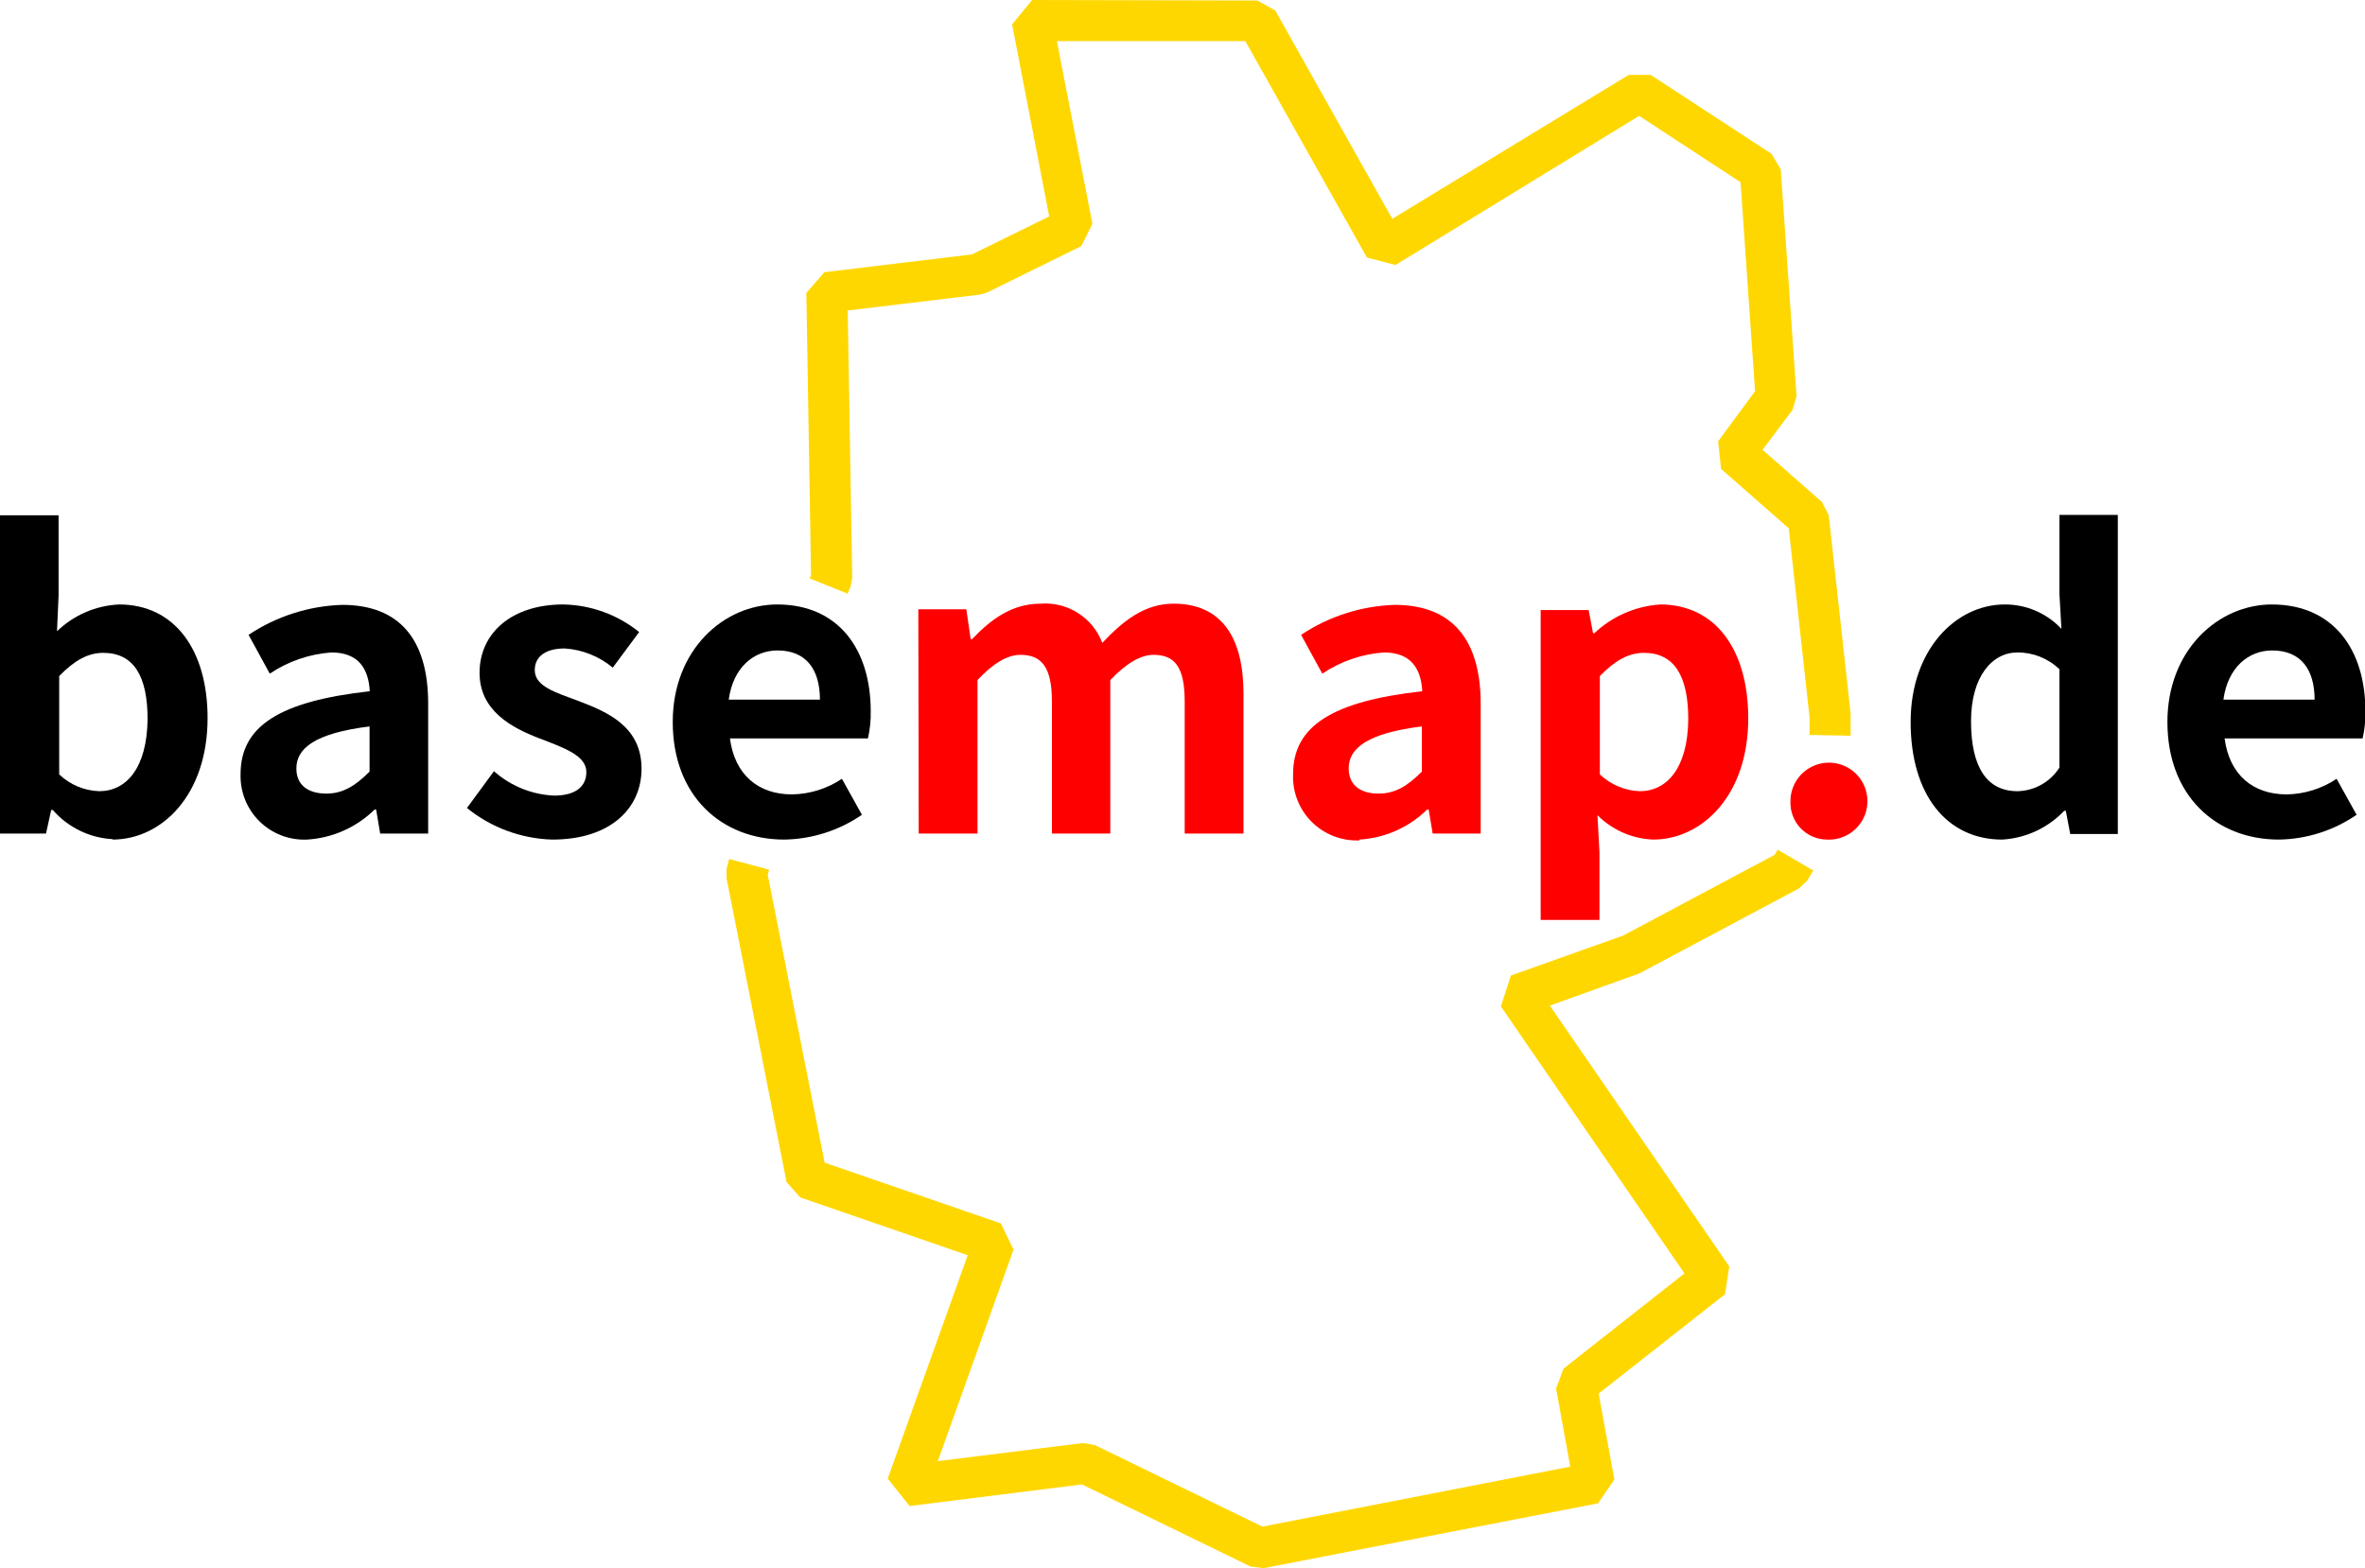
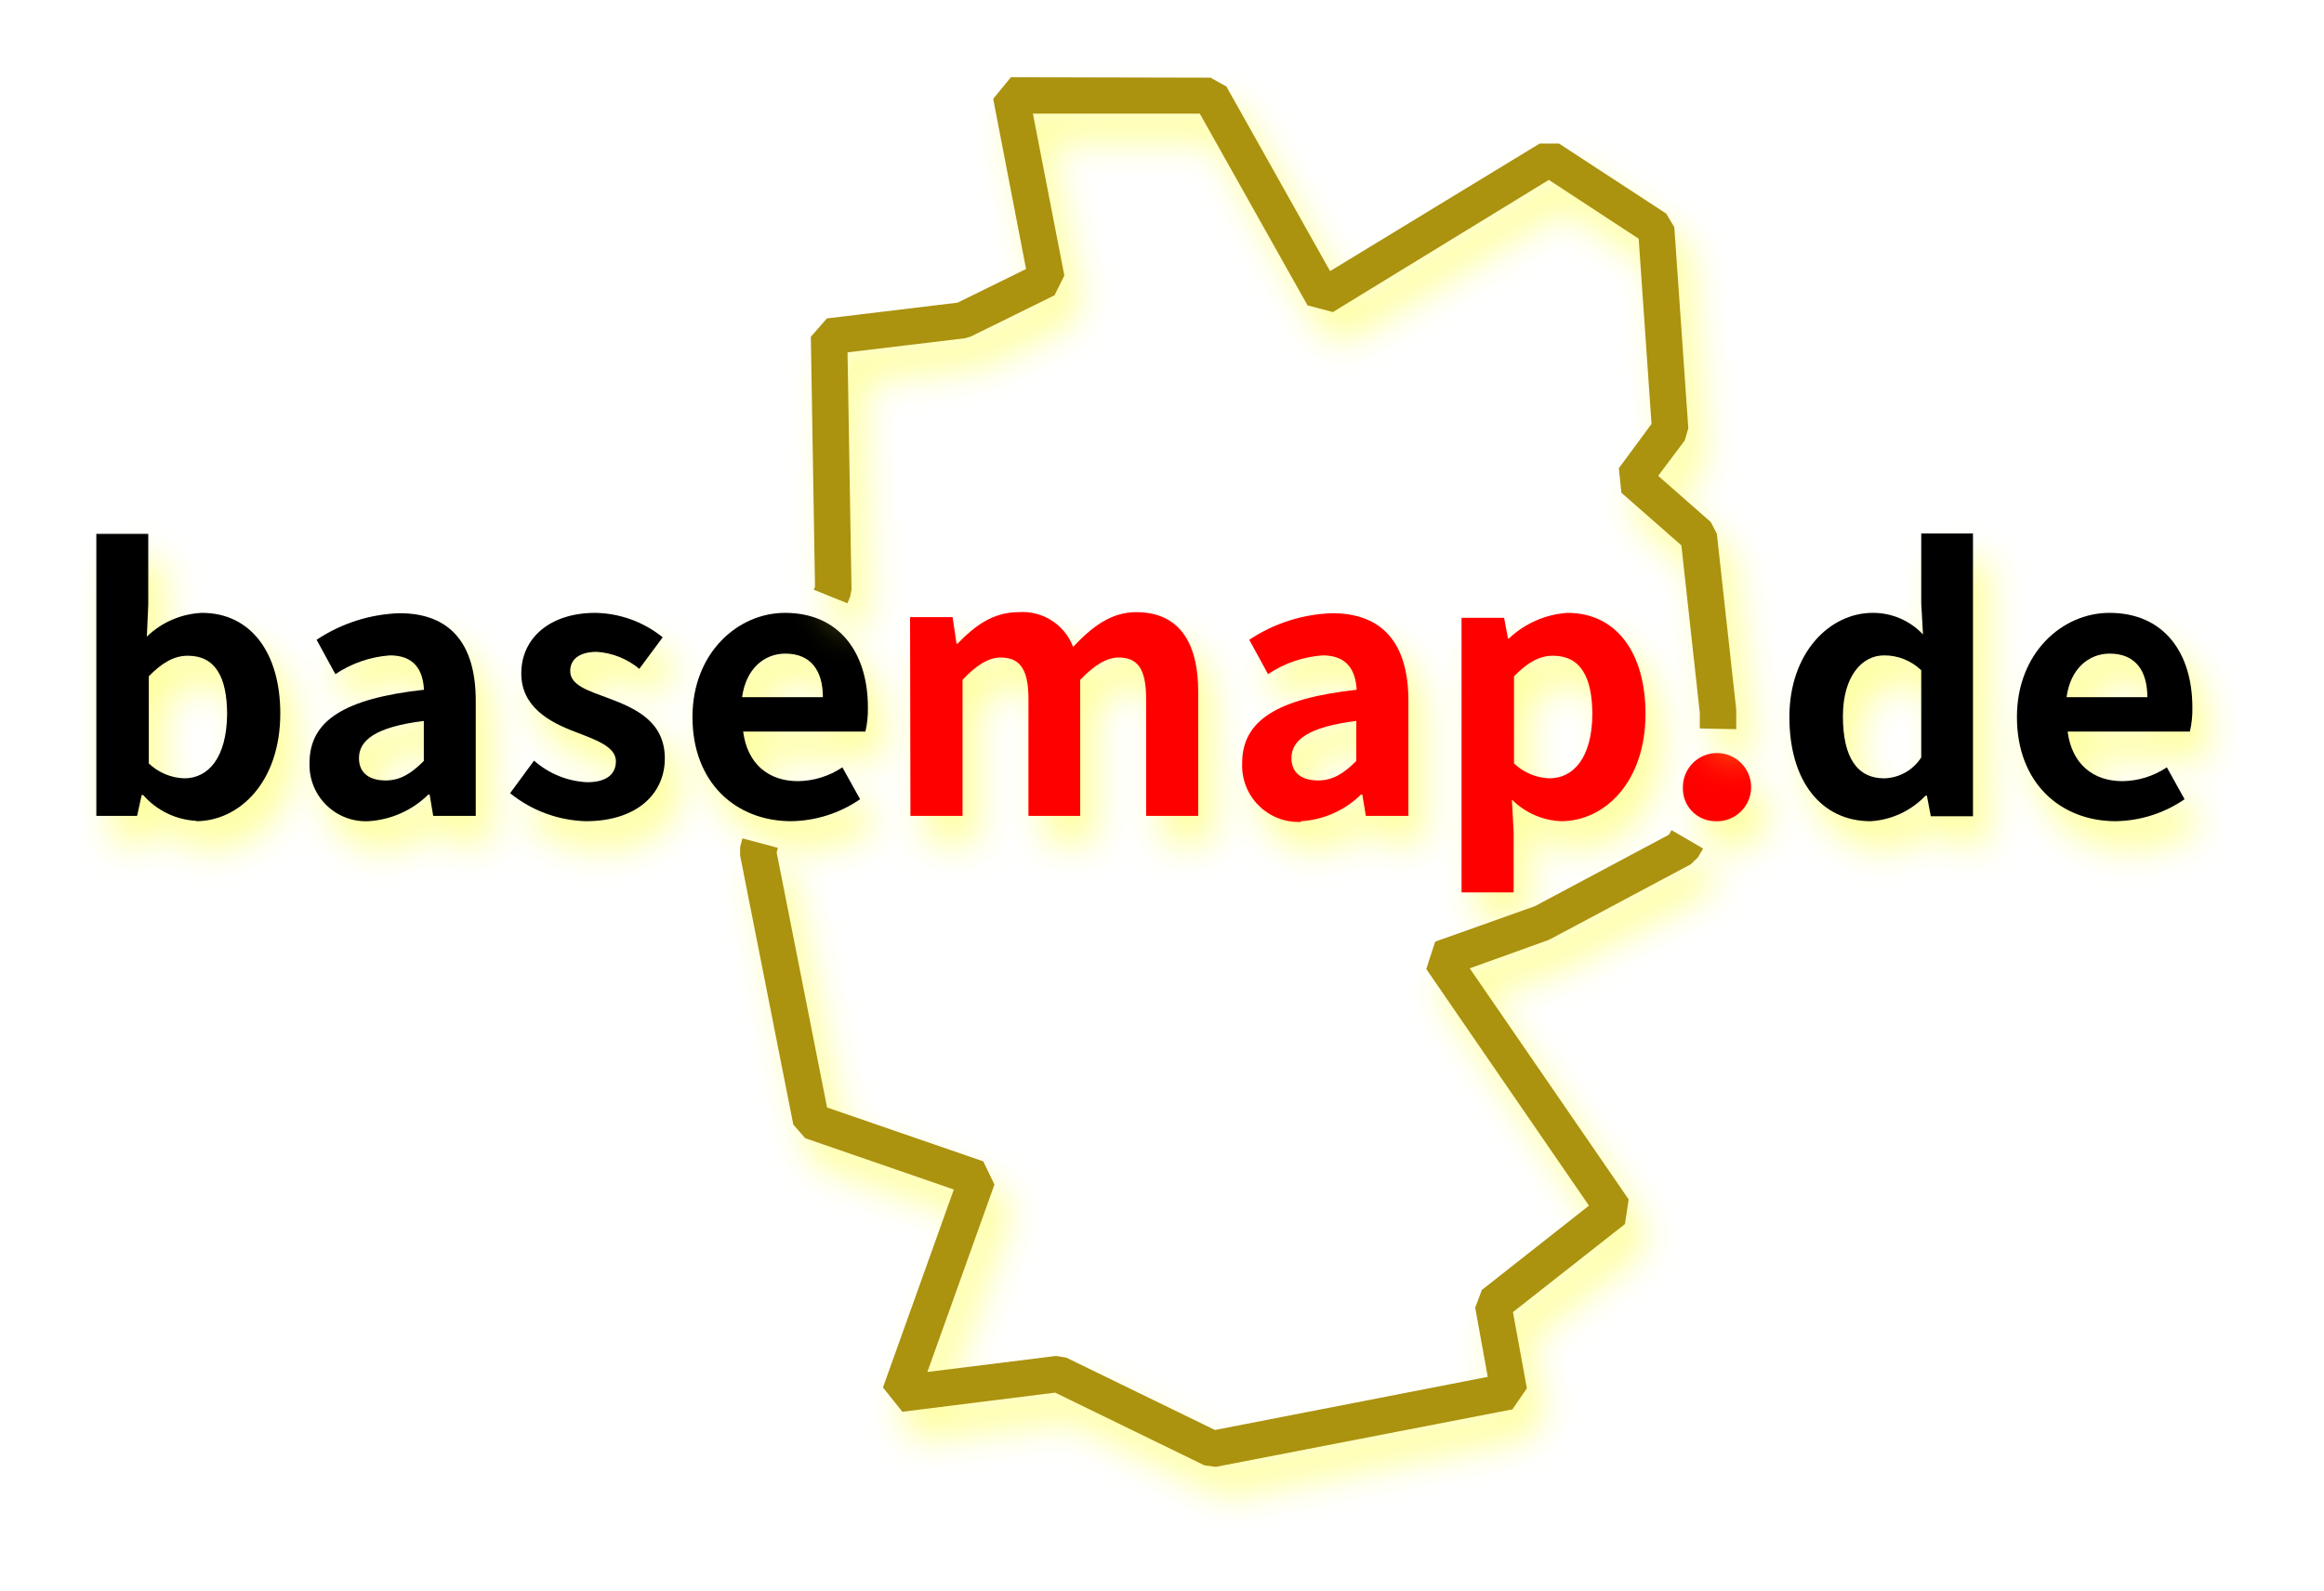
- <svg xmlns="http://www.w3.org/2000/svg" id="svg5446" viewBox="0 0 236.52 156.86">
-   <defs>
-     <style>.cls-1{fill:red;}.cls-2{fill:gold;}</style>
+ <svg xmlns="http://www.w3.org/2000/svg" width="10.414mm" height="7.131mm" viewBox="0 0 10.414 7.131" version="1.1" id="svg1">
+   <defs id="defs1">
+     <filter style="color-interpolation-filters:sRGB" id="filter5" x="-0.046" y="-0.118" width="1.109" height="1.313">
+       <feFlood result="flood" in="SourceGraphic" flood-opacity="0.494" flood-color="rgb(254,255,56)" id="feFlood4" />
+       <feGaussianBlur result="blur" in="SourceGraphic" stdDeviation="2" id="feGaussianBlur4" />
+       <feOffset result="offset" in="blur" dx="1.762" dy="3.096" id="feOffset4" />
+       <feComposite result="comp1" operator="in" in="flood" in2="offset" id="feComposite4" />
+       <feComposite result="comp2" operator="over" in="SourceGraphic" in2="comp1" id="feComposite5" />
+     </filter>
  </defs>
-   <g id="layer1">
-     <g id="g11857">
-       <g id="text1476-7">
-         <path id="path1053" d="M20.54,90.6c4.92,0,9.52-4.44,9.52-12.16,0-6.84-3.32-11.36-8.84-11.36A9.56,9.56,0,0,0,15,69.76l.16-3.6v-8H9.3V90h4.6l.52-2.36h.16a8.56,8.56,0,0,0,6,2.92Zm-1.32-4.84a6.1,6.1,0,0,1-4-1.68V74.24c1.52-1.56,2.88-2.32,4.4-2.32,3.08,0,4.44,2.36,4.44,6.64C24,83.44,21.94,85.76,19.22,85.76Z" transform="translate(-9.3 -6.61)" />
-         <path id="path1055" d="M40,90.6a10.53,10.53,0,0,0,6.76-3h.16l.4,2.4h4.8V77c0-6.48-2.92-9.88-8.6-9.88a17.89,17.89,0,0,0-9.36,3l2.12,3.88a12.66,12.66,0,0,1,6.16-2.12c2.76,0,3.72,1.68,3.84,3.88-9,1-12.92,3.48-12.92,8.28A6.36,6.36,0,0,0,40,90.6ZM41.94,86c-1.72,0-3-.76-3-2.52,0-2,1.84-3.52,7.32-4.2V83.8C44.86,85.2,43.62,86,41.94,86Z" transform="translate(-9.3 -6.61)" />
-         <path id="path1057" d="M64.54,90.6c5.84,0,8.92-3.16,8.92-7.08,0-4.16-3.28-5.64-6.24-6.76-2.36-.88-4.44-1.48-4.44-3.12,0-1.28,1-2.16,3-2.16a8.34,8.34,0,0,1,4.8,1.92l2.64-3.56a12.42,12.42,0,0,0-7.6-2.76c-5.12,0-8.36,2.84-8.36,6.84,0,3.76,3.16,5.48,6,6.56,2.36.92,4.68,1.68,4.68,3.36,0,1.4-1,2.36-3.24,2.36a9.72,9.72,0,0,1-6-2.44L56,87.44a14.21,14.21,0,0,0,8.52,3.16Z" transform="translate(-9.3 -6.61)" />
-         <path id="path1059" d="M87.7,90.6a14.1,14.1,0,0,0,7.8-2.48l-2-3.6a9.23,9.23,0,0,1-5,1.56c-3.32,0-5.72-1.92-6.2-5.6h13.8a11.05,11.05,0,0,0,.28-2.72c0-6.16-3.2-10.68-9.36-10.68-5.32,0-10.44,4.52-10.44,11.76,0,7.4,4.88,11.76,11.16,11.76Zm-5.52-14c.44-3.24,2.52-4.92,4.88-4.92,2.88,0,4.24,1.92,4.24,4.92Z" transform="translate(-9.3 -6.61)" />
-         <path id="path1061" class="cls-1" d="M101.18,90h5.88V74.64c1.56-1.68,3-2.52,4.28-2.52,2.12,0,3.16,1.2,3.16,4.68V90h5.84V74.64q2.4-2.52,4.32-2.52c2.12,0,3.12,1.2,3.12,4.68V90h5.88v-14c0-5.64-2.2-9-7-9-2.92,0-5.08,1.76-7.12,3.92a6.1,6.1,0,0,0-6.16-3.92c-2.92,0-5,1.6-6.88,3.56h-.12l-.44-3h-4.8Z" transform="translate(-9.3 -6.61)" />
-         <path id="path1063" class="cls-1" d="M145.26,90.6a10.53,10.53,0,0,0,6.76-3h.16l.4,2.4h4.8V77c0-6.48-2.92-9.88-8.6-9.88a17.89,17.89,0,0,0-9.36,3l2.12,3.88a12.66,12.66,0,0,1,6.16-2.12c2.76,0,3.72,1.68,3.84,3.88-9,1-12.92,3.48-12.92,8.28a6.36,6.36,0,0,0,6.64,6.64Zm1.92-4.6c-1.72,0-3-.76-3-2.52,0-2,1.84-3.52,7.32-4.2V83.8C150.1,85.2,148.86,86,147.18,86Z" transform="translate(-9.3 -6.61)" />
-         <path id="path1065" class="cls-1" d="M163.38,98.64h5.88v-6.8l-.2-3.68a8.33,8.33,0,0,0,5.56,2.44c4.92,0,9.52-4.44,9.52-12.12,0-6.88-3.28-11.4-8.8-11.4a10.63,10.63,0,0,0-6.6,2.88h-.12l-.44-2.32h-4.8Zm9.92-12.88a6.1,6.1,0,0,1-4-1.68V74.24c1.52-1.56,2.88-2.32,4.4-2.32,3.08,0,4.44,2.36,4.44,6.64C178.1,83.44,176,85.76,173.3,85.76Z" transform="translate(-9.3 -6.61)" />
-         <path id="path1067" class="cls-1" d="M192,90.6a3.85,3.85,0,1,0-3.64-3.84A3.68,3.68,0,0,0,192,90.6Z" transform="translate(-9.3 -6.61)" />
-         <path id="path1069" d="M209.54,90.6a9.29,9.29,0,0,0,6.2-2.88h.16l.44,2.32h4.76V58.12h-5.84V66l.2,3.52a7.71,7.71,0,0,0-5.68-2.44c-4.84,0-9.4,4.48-9.4,11.76S204,90.6,209.54,90.6Zm1.52-4.84c-3,0-4.64-2.32-4.64-7,0-4.48,2.12-6.88,4.64-6.88a6,6,0,0,1,4.2,1.68v9.84A5.1,5.1,0,0,1,211.06,85.76Z" transform="translate(-9.3 -6.61)" />
-         <path id="path1071" d="M237.18,90.6a14.1,14.1,0,0,0,7.8-2.48l-2-3.6a9.23,9.23,0,0,1-5,1.56c-3.32,0-5.72-1.92-6.2-5.6h13.8a11.05,11.05,0,0,0,.28-2.72c0-6.16-3.2-10.68-9.36-10.68-5.32,0-10.44,4.52-10.44,11.76,0,7.4,4.88,11.76,11.16,11.76Zm-5.52-14c.44-3.24,2.52-4.92,4.88-4.92,2.88,0,4.24,1.92,4.24,4.92Z" transform="translate(-9.3 -6.61)" />
-       </g>
-       <path id="path3540" class="cls-2" d="M112.52,6.61l-2,2.44,3.71,19.21-7.73,3.8L91.75,33.84l-1.81,2.07.47,28.22-.14.34L94.07,66l.3-.74.16-.81-.45-26.78,13.24-1.59.66-.19,9.46-4.66L118.55,29,115,10.72h18.84L146,32.37l2.86.75L173.23,18.2l10.14,6.64,1.45,20.91-3.69,5,.29,2.77,6.77,5.94,2.08,18.92,0,1.75,4.11.08,0-1.87V78l-2.19-19.85-.68-1.32-5.94-5.22,3-4,.4-1.37-1.58-22.7L186.47,22l-12.09-7.9-2.19,0L148.54,28.5,136.84,7.66l-1.79-1Z" transform="translate(-9.3 -6.61)" />
-       <path id="path3803" class="cls-2" d="M187.08,91.61l-.29.51-15.15,8.08-11.24,4-1,3.09L177.76,134l-12.09,9.52-.75,2,1.42,7.81-30.79,6-16.78-8.17-1.16-.19-14.52,1.81,7.57-21.16L109.4,129l-17.63-6.08L86.08,94.12l.14-.51-4-1.07-.26,1,0,.93,6,30.38,1.35,1.54,16.77,5.79-8,22.35,2.19,2.74,17.24-2.16,16.85,8.21,1.29.17L169.12,157l1.63-2.38-1.57-8.6,12.64-9.94.42-2.78L164.3,107.21l8.87-3.19.27-.13,15.8-8.42.81-.78.59-1Z" transform="translate(-9.3 -6.61)" />
+   <g id="layer1" transform="translate(0.1279653,-1.539417)">
+     <g id="text1476-7" transform="matrix(0.03970441,0,0,0.03970441,0.3037119,1.885586)" style="filter:url(#filter5)">
+       <path id="path1053" d="m 20.54,90.6 c 4.92,0 9.52,-4.44 9.52,-12.16 0,-6.84 -3.32,-11.36 -8.84,-11.36 A 9.56,9.56 0 0 0 15,69.76 l 0.16,-3.6 v -8 H 9.3 V 90 h 4.6 l 0.52,-2.36 h 0.16 a 8.56,8.56 0 0 0 6,2.92 z m -1.32,-4.84 a 6.1,6.1 0 0 1 -4,-1.68 v -9.84 c 1.52,-1.56 2.88,-2.32 4.4,-2.32 3.08,0 4.44,2.36 4.44,6.64 -0.06,4.88 -2.12,7.2 -4.84,7.2 z" transform="translate(-9.3,-6.61)" />
+       <path id="path1055" d="m 40,90.6 a 10.53,10.53 0 0 0 6.76,-3 h 0.16 l 0.4,2.4 h 4.8 V 77 c 0,-6.48 -2.92,-9.88 -8.6,-9.88 a 17.89,17.89 0 0 0 -9.36,3 L 36.28,74 a 12.66,12.66 0 0 1 6.16,-2.12 c 2.76,0 3.72,1.68 3.84,3.88 -9,1 -12.92,3.48 -12.92,8.28 A 6.36,6.36 0 0 0 40,90.6 Z M 41.94,86 c -1.72,0 -3,-0.76 -3,-2.52 0,-2 1.84,-3.52 7.32,-4.2 v 4.52 c -1.4,1.4 -2.64,2.2 -4.32,2.2 z" transform="translate(-9.3,-6.61)" />
+       <path id="path1057" d="m 64.54,90.6 c 5.84,0 8.92,-3.16 8.92,-7.08 0,-4.16 -3.28,-5.64 -6.24,-6.76 -2.36,-0.88 -4.44,-1.48 -4.44,-3.12 0,-1.28 1,-2.16 3,-2.16 a 8.34,8.34 0 0 1 4.8,1.92 l 2.64,-3.56 a 12.42,12.42 0 0 0 -7.6,-2.76 c -5.12,0 -8.36,2.84 -8.36,6.84 0,3.76 3.16,5.48 6,6.56 2.36,0.92 4.68,1.68 4.68,3.36 0,1.4 -1,2.36 -3.24,2.36 a 9.72,9.72 0 0 1 -6,-2.44 L 56,87.44 a 14.21,14.21 0 0 0 8.52,3.16 z" transform="translate(-9.3,-6.61)" />
+       <path id="path1059" d="m 87.7,90.6 a 14.1,14.1 0 0 0 7.8,-2.48 l -2,-3.6 a 9.23,9.23 0 0 1 -5,1.56 c -3.32,0 -5.72,-1.92 -6.2,-5.6 h 13.8 a 11.05,11.05 0 0 0 0.28,-2.72 c 0,-6.16 -3.2,-10.68 -9.36,-10.68 -5.32,0 -10.44,4.52 -10.44,11.76 0,7.4 4.88,11.76 11.16,11.76 z m -5.52,-14 c 0.44,-3.24 2.52,-4.92 4.88,-4.92 2.88,0 4.24,1.92 4.24,4.92 z" transform="translate(-9.3,-6.61)" />
+       <path id="path1061" class="cls-1" d="m 101.18,90 h 5.88 V 74.64 c 1.56,-1.68 3,-2.52 4.28,-2.52 2.12,0 3.16,1.2 3.16,4.68 V 90 h 5.84 V 74.64 q 2.4,-2.52 4.32,-2.52 c 2.12,0 3.12,1.2 3.12,4.68 V 90 h 5.88 V 76 c 0,-5.64 -2.2,-9 -7,-9 -2.92,0 -5.08,1.76 -7.12,3.92 A 6.1,6.1 0 0 0 113.38,67 c -2.92,0 -5,1.6 -6.88,3.56 h -0.12 l -0.44,-3 h -4.8 z" transform="translate(-9.3,-6.61)" style="fill:#ff0000" />
+       <path id="path1063" class="cls-1" d="m 145.26,90.6 a 10.53,10.53 0 0 0 6.76,-3 h 0.16 l 0.4,2.4 h 4.8 V 77 c 0,-6.48 -2.92,-9.88 -8.6,-9.88 a 17.89,17.89 0 0 0 -9.36,3 l 2.12,3.88 a 12.66,12.66 0 0 1 6.16,-2.12 c 2.76,0 3.72,1.68 3.84,3.88 -9,1 -12.92,3.48 -12.92,8.28 a 6.36,6.36 0 0 0 6.64,6.64 z m 1.92,-4.6 c -1.72,0 -3,-0.76 -3,-2.52 0,-2 1.84,-3.52 7.32,-4.2 v 4.52 c -1.4,1.4 -2.64,2.2 -4.32,2.2 z" transform="translate(-9.3,-6.61)" style="fill:#ff0000" />
+       <path id="path1065" class="cls-1" d="m 163.38,98.64 h 5.88 v -6.8 l -0.2,-3.68 a 8.33,8.33 0 0 0 5.56,2.44 c 4.92,0 9.52,-4.44 9.52,-12.12 0,-6.88 -3.28,-11.4 -8.8,-11.4 a 10.63,10.63 0 0 0 -6.6,2.88 h -0.12 l -0.44,-2.32 h -4.8 z m 9.92,-12.88 a 6.1,6.1 0 0 1 -4,-1.68 v -9.84 c 1.52,-1.56 2.88,-2.32 4.4,-2.32 3.08,0 4.44,2.36 4.44,6.64 -0.04,4.88 -2.14,7.2 -4.84,7.2 z" transform="translate(-9.3,-6.61)" style="fill:#ff0000" />
+       <path id="path1067" class="cls-1" d="M 192,90.6 A 3.85,3.85 0 1 0 188.36,86.76 3.68,3.68 0 0 0 192,90.6 Z" transform="translate(-9.3,-6.61)" style="fill:#ff0000" />
+       <path id="path1069" d="m 209.54,90.6 a 9.29,9.29 0 0 0 6.2,-2.88 h 0.16 l 0.44,2.32 h 4.76 V 58.12 h -5.84 V 66 l 0.2,3.52 a 7.71,7.71 0 0 0 -5.68,-2.44 c -4.84,0 -9.4,4.48 -9.4,11.76 0,7.28 3.62,11.76 9.16,11.76 z m 1.52,-4.84 c -3,0 -4.64,-2.32 -4.64,-7 0,-4.48 2.12,-6.88 4.64,-6.88 a 6,6 0 0 1 4.2,1.68 v 9.84 a 5.1,5.1 0 0 1 -4.2,2.36 z" transform="translate(-9.3,-6.61)" />
+       <path id="path1071" d="m 237.18,90.6 a 14.1,14.1 0 0 0 7.8,-2.48 l -2,-3.6 a 9.23,9.23 0 0 1 -5,1.56 c -3.32,0 -5.72,-1.92 -6.2,-5.6 h 13.8 a 11.05,11.05 0 0 0 0.28,-2.72 c 0,-6.16 -3.2,-10.68 -9.36,-10.68 -5.32,0 -10.44,4.52 -10.44,11.76 0,7.4 4.88,11.76 11.16,11.76 z m -5.52,-14 c 0.44,-3.24 2.52,-4.92 4.88,-4.92 2.88,0 4.24,1.92 4.24,4.92 z" transform="translate(-9.3,-6.61)" />
    </g>
+     <path id="path3540" class="cls-2" d="m 112.52,6.61 -2,2.44 3.71,19.21 -7.73,3.8 -14.75,1.78 -1.81,2.07 0.47,28.22 -0.14,0.34 3.8,1.53 0.3,-0.74 0.16,-0.81 -0.45,-26.78 13.24,-1.59 0.66,-0.19 9.46,-4.66 L 118.55,29 115,10.72 h 18.84 l 12.16,21.65 2.86,0.75 24.37,-14.92 10.14,6.64 1.45,20.91 -3.69,5 0.29,2.77 6.77,5.94 2.08,18.92 v 1.75 l 4.11,0.08 V 78.34 78 l -2.19,-19.85 -0.68,-1.32 -5.94,-5.22 3,-4 0.4,-1.37 -1.58,-22.7 -0.92,-1.54 -12.09,-7.9 h -2.19 l -23.65,14.4 -11.7,-20.84 -1.79,-1 z" transform="matrix(0.03970441,0,0,0.03970441,-0.06553916,1.62314)" style="fill:#ab920f;fill-opacity:1;filter:url(#filter5)" />
+     <path id="path3803" class="cls-2" d="m 187.08,91.61 -0.29,0.51 -15.15,8.08 -11.24,4 -1,3.09 18.36,26.71 -12.09,9.52 -0.75,2 1.42,7.81 -30.79,6 -16.78,-8.17 -1.16,-0.19 -14.52,1.81 7.57,-21.16 -1.26,-2.62 -17.63,-6.08 -5.69,-28.8 0.14,-0.51 -4,-1.07 -0.26,1 v 0.93 l 6,30.38 1.35,1.54 16.77,5.79 -8,22.35 2.19,2.74 17.24,-2.16 16.85,8.21 1.29,0.17 33.47,-6.49 1.63,-2.38 -1.57,-8.6 12.64,-9.94 0.42,-2.78 -17.94,-26.09 8.87,-3.19 0.27,-0.13 15.8,-8.42 0.81,-0.78 0.59,-1 z" transform="matrix(0.03970441,0,0,0.03970441,-0.06553916,1.62314)" style="fill:#ab920f;fill-opacity:1;filter:url(#filter5)" />
  </g>
</svg>
